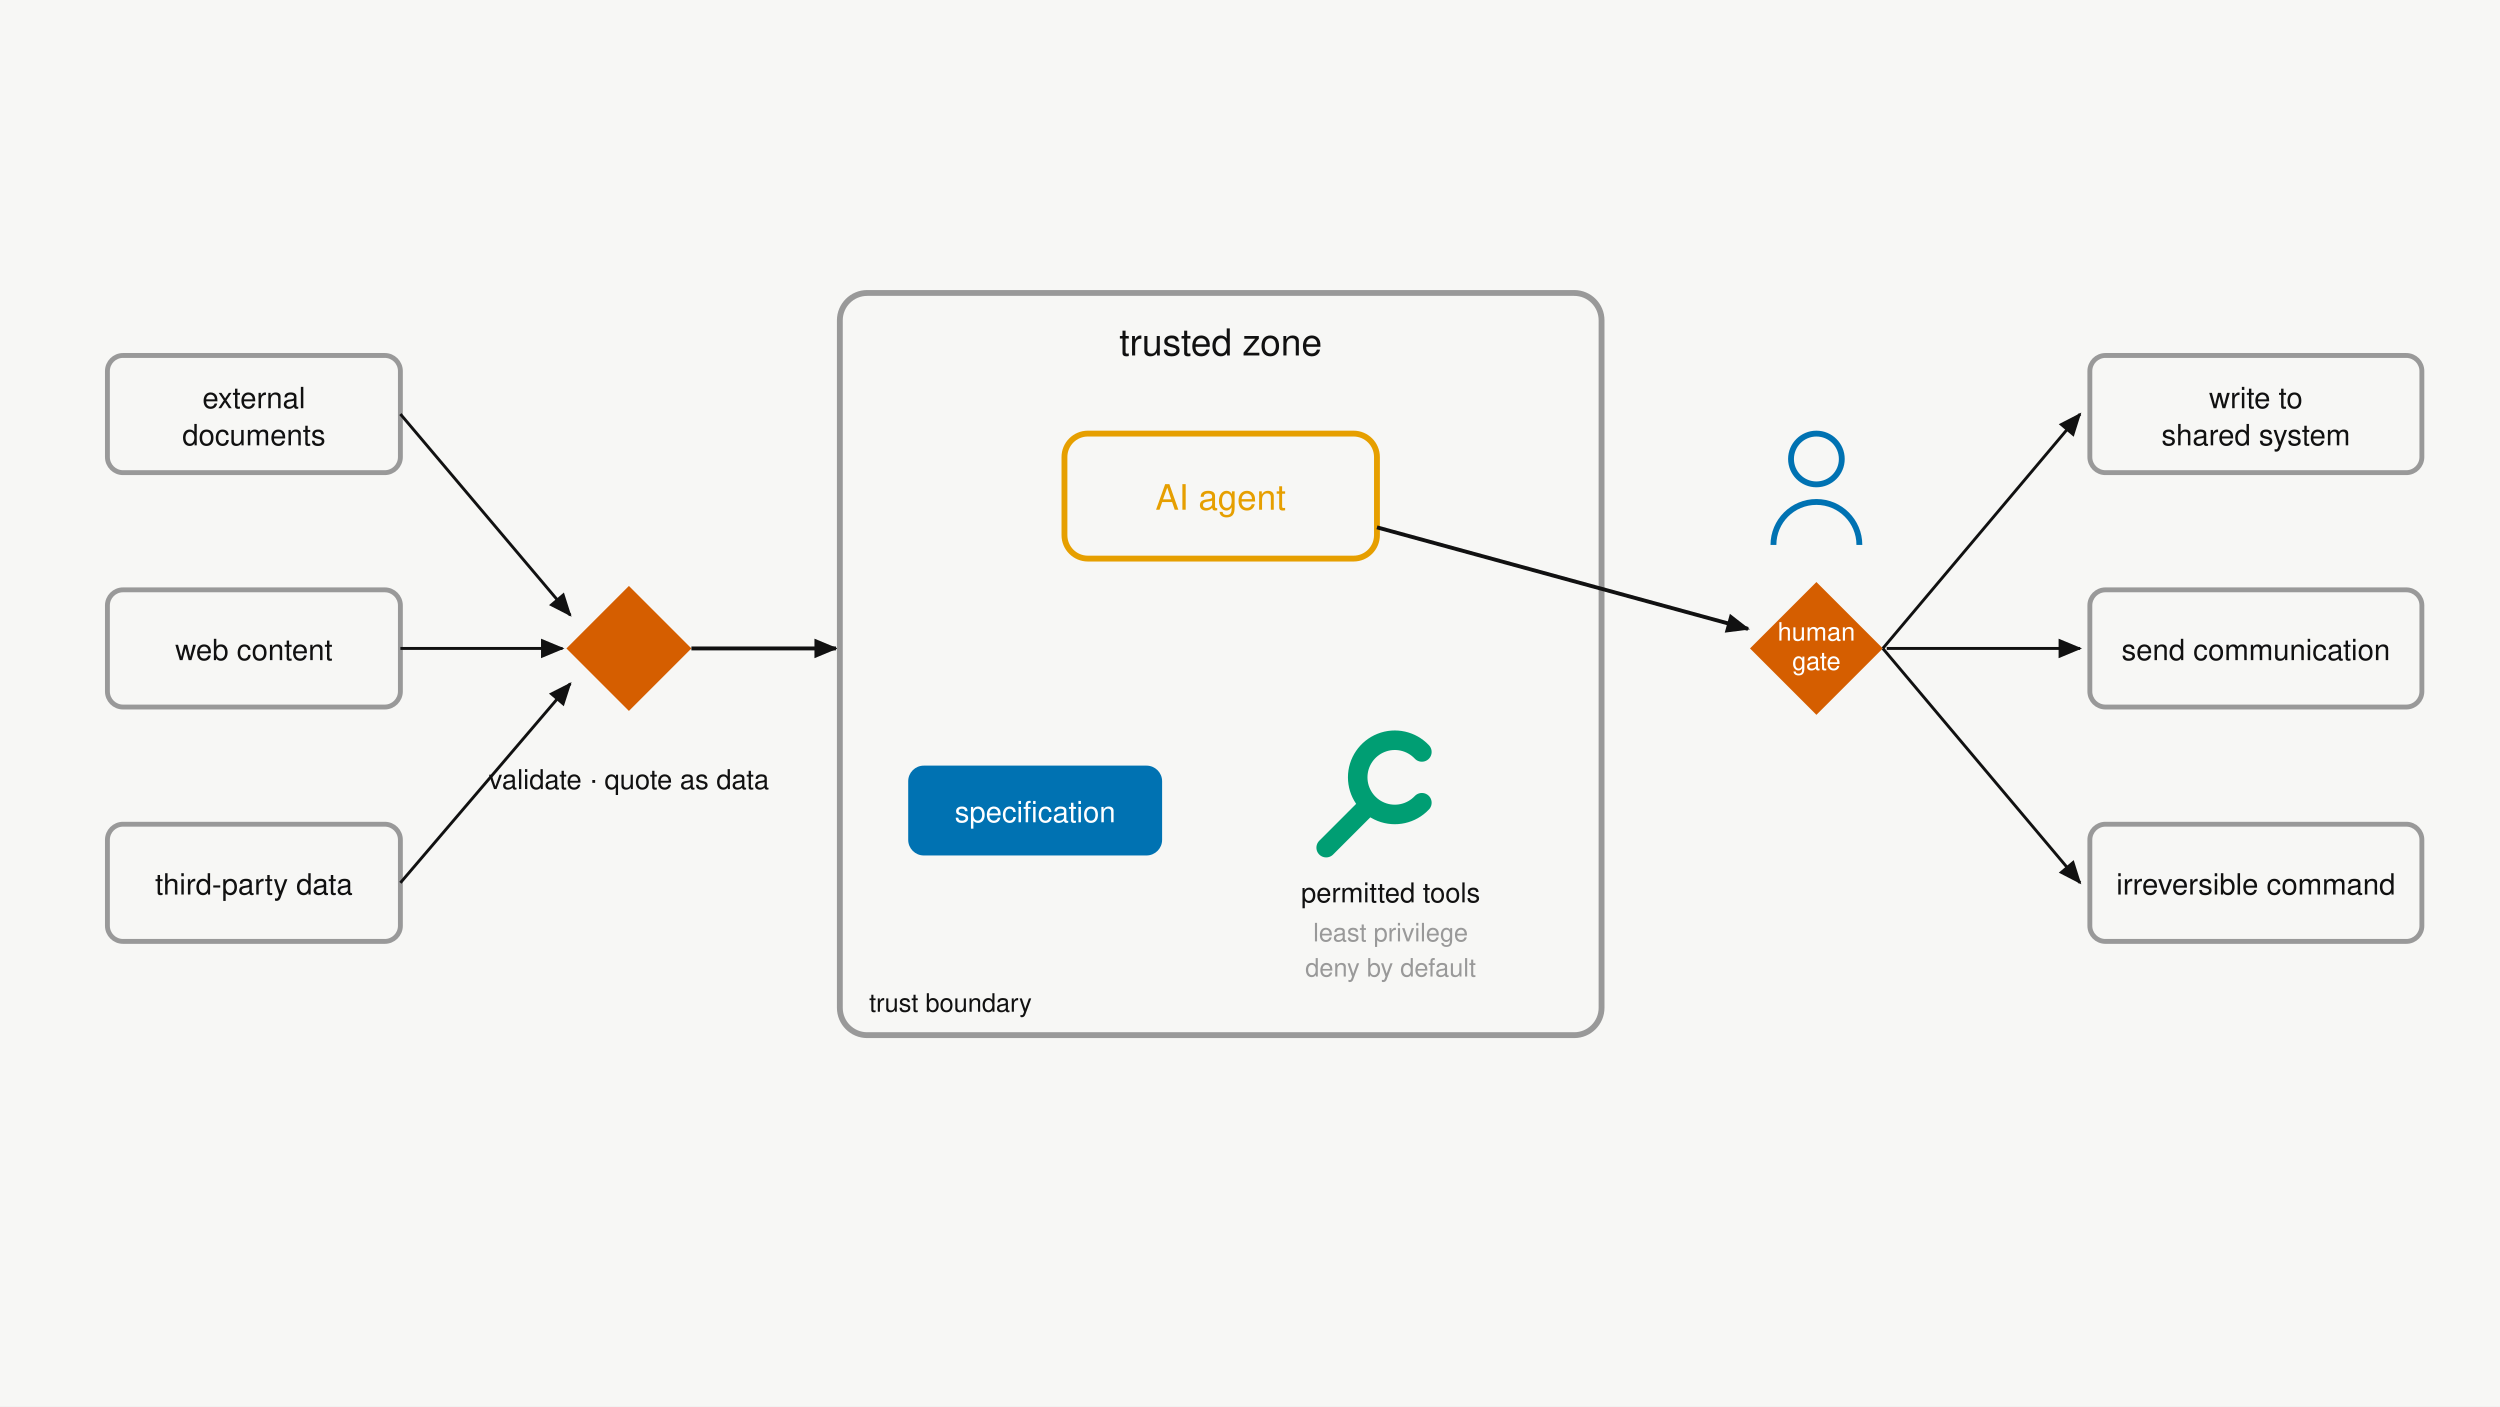
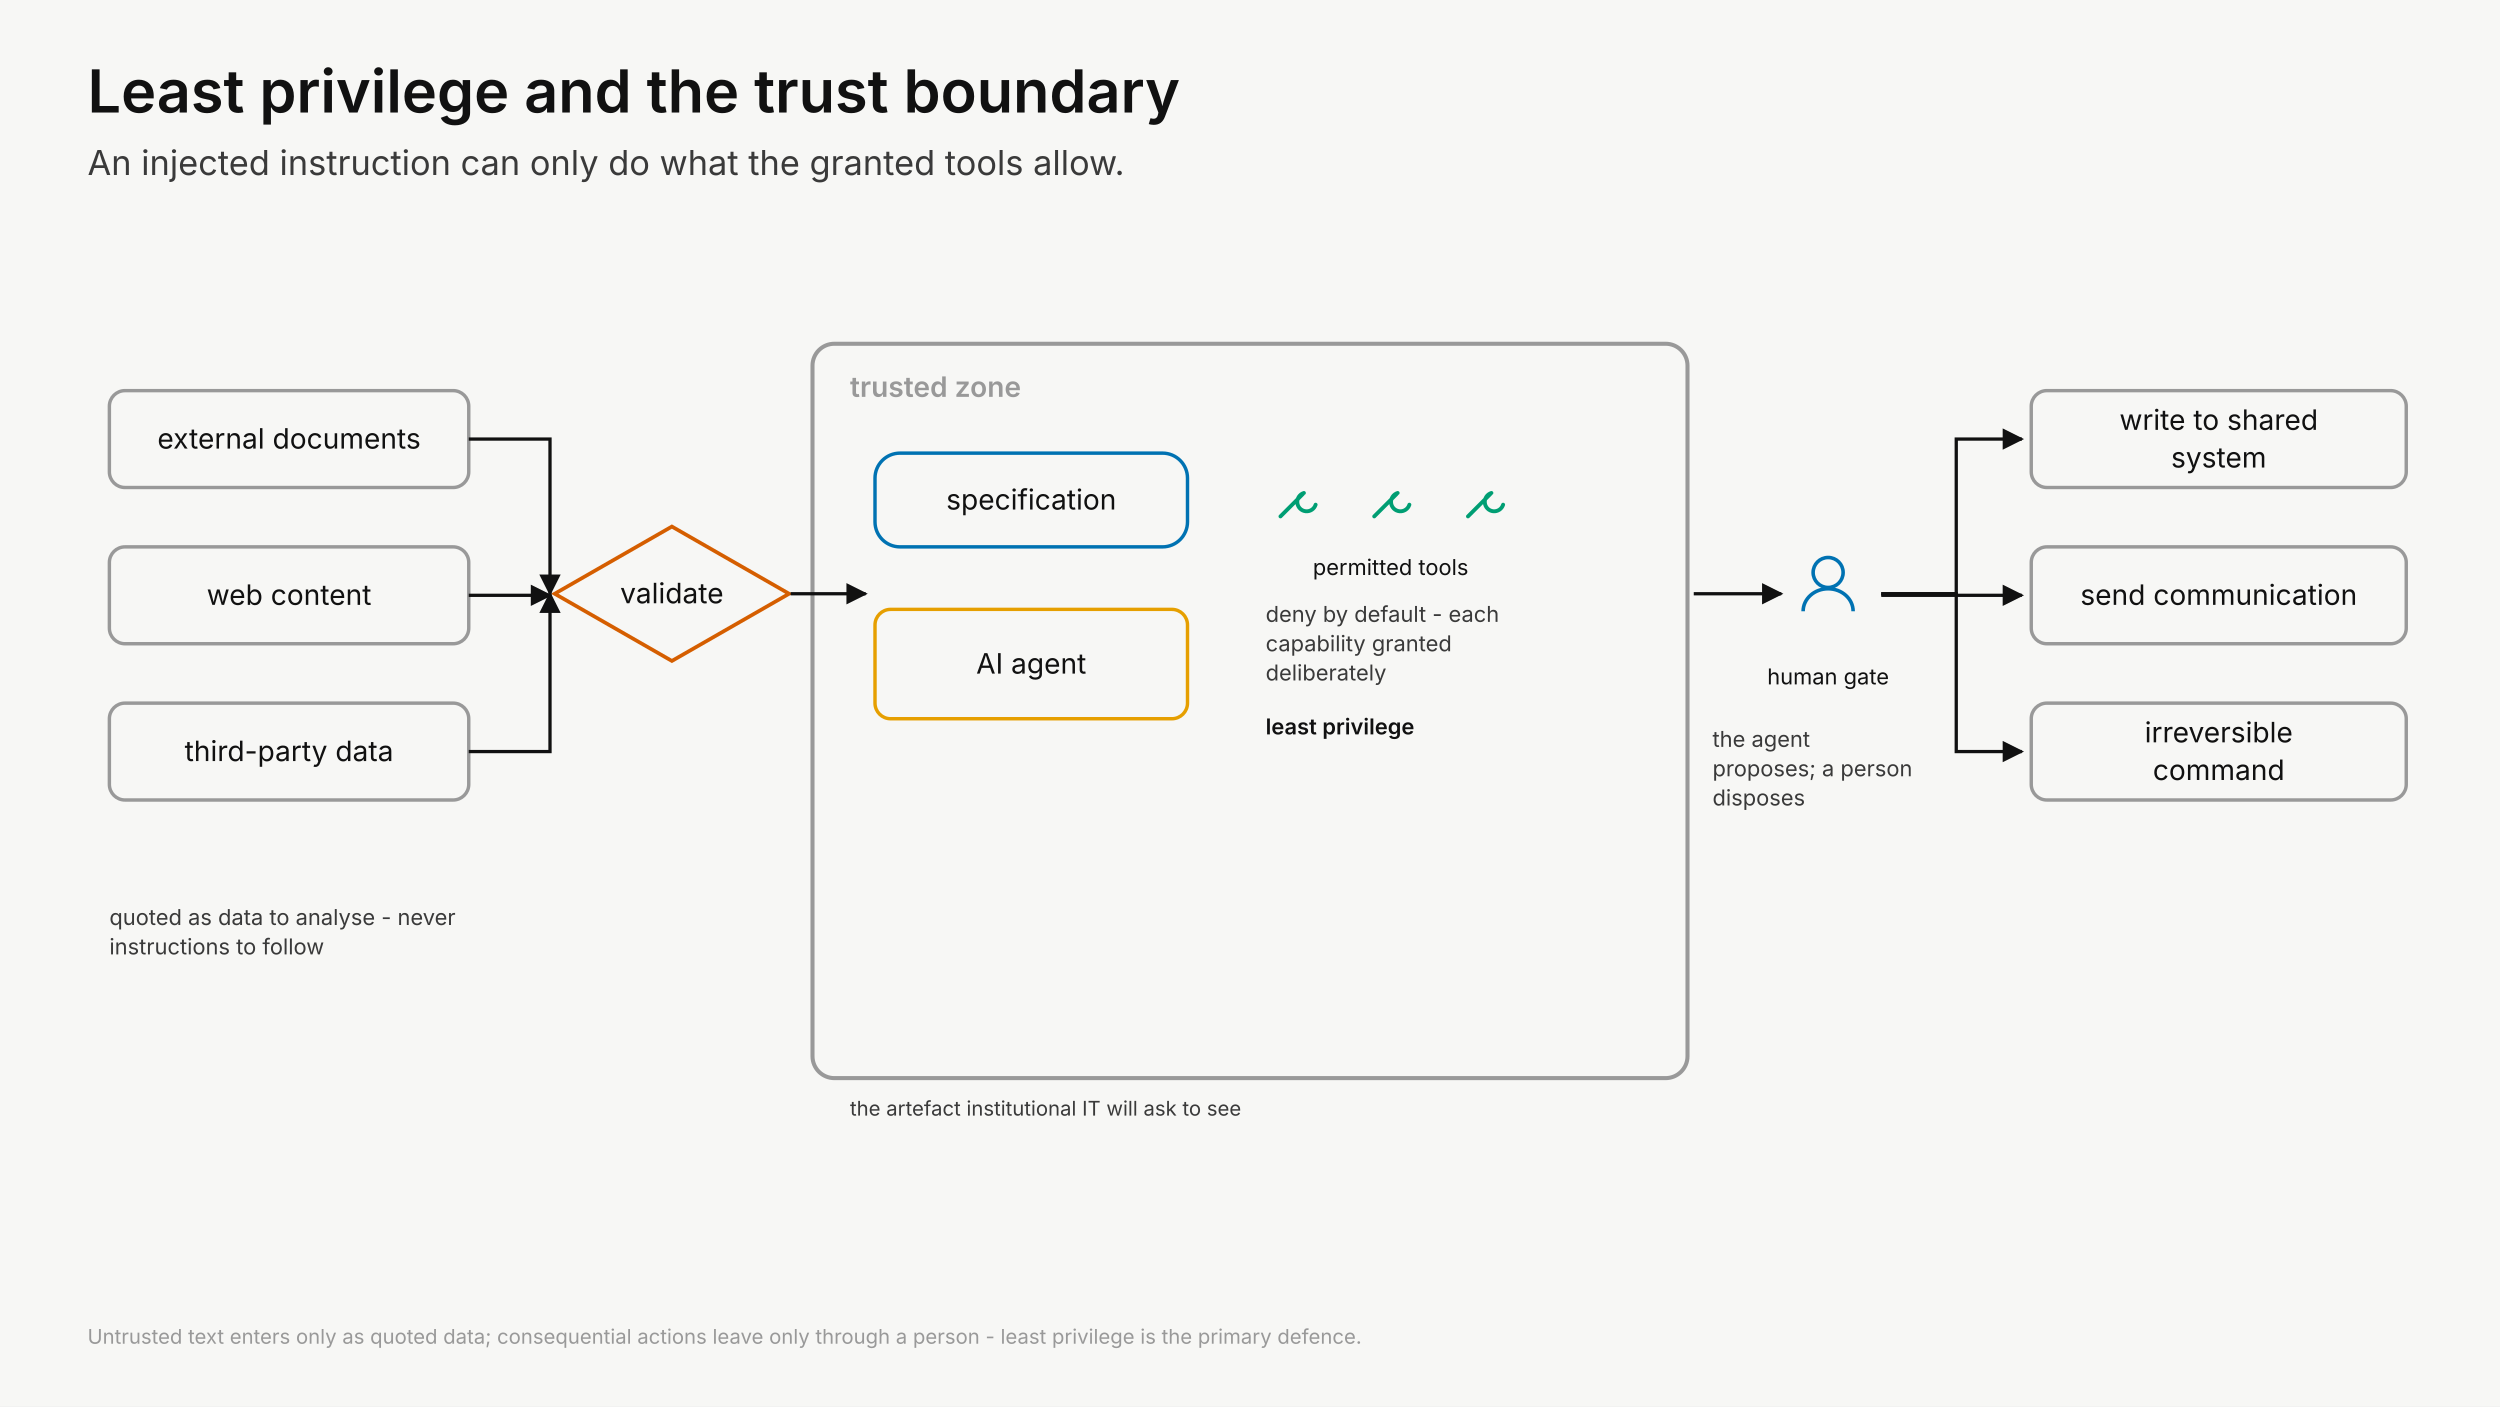
- <svg xmlns="http://www.w3.org/2000/svg" width="1280" height="720" viewBox="0 0 1280 720" font-family="Helvetica, Arial, sans-serif">
+ <svg xmlns="http://www.w3.org/2000/svg" width="1600" height="900" viewBox="0 0 1600 900" role="img">
  <defs>
-     <marker id="ah" markerWidth="12" markerHeight="10" refX="11" refY="5" orient="auto" markerUnits="userSpaceOnUse">
-       <path d="M0,0 L12,5 L0,10 Z" fill="#111111" />
+     <marker id="ah122" viewBox="0 0 10 10" refX="9" refY="5" markerWidth="6.5" markerHeight="6.5" orient="auto-start-reverse">
+       <path d="M0,0 L10,5 L0,10 z" fill="#111111" />
    </marker>
  </defs>
-   <rect width="1280" height="720" fill="#F7F7F5" />
-   <rect x="55" y="182" width="150" height="60" rx="8" fill="none" stroke="#999999" stroke-width="2.5" />
-   <text x="130" y="209" font-size="15" fill="#111111" text-anchor="middle">external</text>
-   <text x="130" y="228" font-size="15" fill="#111111" text-anchor="middle">documents</text>
-   <rect x="55" y="302" width="150" height="60" rx="8" fill="none" stroke="#999999" stroke-width="2.5" />
-   <text x="130" y="338" font-size="15" fill="#111111" text-anchor="middle">web content</text>
-   <rect x="55" y="422" width="150" height="60" rx="8" fill="none" stroke="#999999" stroke-width="2.5" />
-   <text x="130" y="458" font-size="15" fill="#111111" text-anchor="middle">third-party data</text>
-   <line x1="205" y1="212" x2="292" y2="315" stroke="#111111" stroke-width="1.5" marker-end="url(#ah)" />
-   <line x1="205" y1="332" x2="288" y2="332" stroke="#111111" stroke-width="1.5" marker-end="url(#ah)" />
-   <line x1="205" y1="452" x2="292" y2="350" stroke="#111111" stroke-width="1.5" marker-end="url(#ah)" />
-   <polygon points="322,300 354,332 322,364 290,332" fill="#D55E00" />
-   <text x="322" y="404" font-size="14" fill="#111111" text-anchor="middle">validate · quote as data</text>
-   <line x1="354" y1="332" x2="428" y2="332" stroke="#111111" stroke-width="2" marker-end="url(#ah)" />
-   <rect x="430" y="150" width="390" height="380" rx="14" fill="none" stroke="#999999" stroke-width="3" />
-   <text x="625" y="182" font-size="19" fill="#111111" text-anchor="middle">trusted zone</text>
-   <text x="445" y="518" font-size="13" fill="#111111">trust boundary</text>
-   <rect x="545" y="222" width="160" height="64" rx="12" fill="none" stroke="#E69F00" stroke-width="3" />
-   <text x="625" y="261" font-size="18" fill="#E69F00" text-anchor="middle">AI agent</text>
-   <rect x="465" y="392" width="130" height="46" rx="8" fill="#0072B2" />
-   <text x="530" y="421" font-size="15" fill="#FFFFFF" text-anchor="middle">specification</text>
-   <g stroke="#009E73" stroke-width="10" fill="none" stroke-linecap="round" transform="translate(715,398)">
-     <path d="M13,-13 A19,19 0 1 0 13,13" />
-     <path d="M-14,14 L-36,36" />
-   </g>
-   <text x="712" y="462" font-size="14" fill="#111111" text-anchor="middle">permitted tools</text>
-   <text x="712" y="482" font-size="13" fill="#999999" text-anchor="middle">least privilege</text>
-   <text x="712" y="500" font-size="13" fill="#999999" text-anchor="middle">deny by default</text>
-   <line x1="705" y1="270" x2="895" y2="322" stroke="#111111" stroke-width="2" marker-end="url(#ah)" />
-   <circle cx="930" cy="235" r="13" fill="none" stroke="#0072B2" stroke-width="3" />
-   <path d="M908,279 a22,22 0 0 1 44,0" fill="none" stroke="#0072B2" stroke-width="3" />
-   <polygon points="930,298 964,332 930,366 896,332" fill="#D55E00" />
-   <text x="930" y="328" font-size="13" fill="#FFFFFF" text-anchor="middle">human</text>
-   <text x="930" y="343" font-size="13" fill="#FFFFFF" text-anchor="middle">gate</text>
-   <line x1="964" y1="332" x2="1065" y2="212" stroke="#111111" stroke-width="1.5" marker-end="url(#ah)" />
-   <line x1="966" y1="332" x2="1065" y2="332" stroke="#111111" stroke-width="1.5" marker-end="url(#ah)" />
-   <line x1="964" y1="332" x2="1065" y2="452" stroke="#111111" stroke-width="1.5" marker-end="url(#ah)" />
-   <rect x="1070" y="182" width="170" height="60" rx="8" fill="none" stroke="#999999" stroke-width="2.5" />
-   <text x="1155" y="209" font-size="15" fill="#111111" text-anchor="middle">write to</text>
-   <text x="1155" y="228" font-size="15" fill="#111111" text-anchor="middle">shared system</text>
-   <rect x="1070" y="302" width="170" height="60" rx="8" fill="none" stroke="#999999" stroke-width="2.5" />
-   <text x="1155" y="338" font-size="15" fill="#111111" text-anchor="middle">send communication</text>
-   <rect x="1070" y="422" width="170" height="60" rx="8" fill="none" stroke="#999999" stroke-width="2.5" />
-   <text x="1155" y="458" font-size="15" fill="#111111" text-anchor="middle">irreversible command</text>
+   <rect width="1600" height="900" fill="#F7F7F5" />
+   <text x="56.0" y="72.0" font-family="Inter, 'Helvetica Neue', Helvetica, Arial, sans-serif" font-size="38" fill="#111111" font-weight="600" text-anchor="start">Least privilege and the trust boundary</text>
+   <text x="56.0" y="112.0" font-family="Inter, 'Helvetica Neue', Helvetica, Arial, sans-serif" font-size="22" fill="#3A3A3A" font-weight="400" text-anchor="start">An injected instruction can only do what the granted tools allow.</text>
+   <rect x="520.0" y="220.0" width="560.0" height="470.0" rx="14" fill="none" stroke="#999999" stroke-width="2.6" />
+   <text x="544.0" y="254.0" font-family="Inter, 'Helvetica Neue', Helvetica, Arial, sans-serif" font-size="18" fill="#999999" font-weight="600" text-anchor="start">trusted zone</text>
+   <text x="544.0" y="714.0" font-family="Inter, 'Helvetica Neue', Helvetica, Arial, sans-serif" font-size="13" fill="#3A3A3A" font-weight="400" text-anchor="start">the artefact institutional IT will ask to see</text>
+   <rect x="560.0" y="290.0" width="200.0" height="60.0" rx="16" fill="none" stroke="#0072B2" stroke-width="2.2" />
+   <text x="660.0" y="326.1" font-family="Inter, 'Helvetica Neue', Helvetica, Arial, sans-serif" font-size="18" fill="#111111" font-weight="400" text-anchor="middle">specification</text>
+   <rect x="560.0" y="390.0" width="200.0" height="70.0" rx="10" fill="none" stroke="#E69F00" stroke-width="2.2" />
+   <text x="660.0" y="431.1" font-family="Inter, 'Helvetica Neue', Helvetica, Arial, sans-serif" font-size="18" fill="#111111" font-weight="400" text-anchor="middle">AI agent</text>
+   <path d="M819.5,330.5 l14.25,-14.25 M834.5,315.5 a6.0,6.0 0 1 0 7.5,7.5" fill="none" stroke="#009E73" stroke-width="2.5" stroke-linecap="round" />
+   <path d="M879.5,330.5 l14.25,-14.25 M894.5,315.5 a6.0,6.0 0 1 0 7.5,7.5" fill="none" stroke="#009E73" stroke-width="2.5" stroke-linecap="round" />
+   <path d="M939.5,330.5 l14.25,-14.25 M954.5,315.5 a6.0,6.0 0 1 0 7.5,7.5" fill="none" stroke="#009E73" stroke-width="2.5" stroke-linecap="round" />
+   <text x="890.0" y="368.0" font-family="Inter, 'Helvetica Neue', Helvetica, Arial, sans-serif" font-size="14" fill="#111111" font-weight="400" text-anchor="middle">permitted tools</text>
+   <text x="810.0" y="398.0" font-family="Inter, 'Helvetica Neue', Helvetica, Arial, sans-serif" font-size="14" fill="#3A3A3A" font-weight="400" text-anchor="start">deny by default - each</text>
+   <text x="810.0" y="416.8" font-family="Inter, 'Helvetica Neue', Helvetica, Arial, sans-serif" font-size="14" fill="#3A3A3A" font-weight="400" text-anchor="start">capability granted</text>
+   <text x="810.0" y="435.5" font-family="Inter, 'Helvetica Neue', Helvetica, Arial, sans-serif" font-size="14" fill="#3A3A3A" font-weight="400" text-anchor="start">deliberately</text>
+   <text x="810.0" y="470.0" font-family="Inter, 'Helvetica Neue', Helvetica, Arial, sans-serif" font-size="14" fill="#111111" font-weight="600" text-anchor="start">least privilege</text>
+   <rect x="70.0" y="250.0" width="230.0" height="62.0" rx="10" fill="none" stroke="#999999" stroke-width="2.2" />
+   <text x="185.0" y="287.1" font-family="Inter, 'Helvetica Neue', Helvetica, Arial, sans-serif" font-size="18" fill="#111111" font-weight="400" text-anchor="middle">external documents</text>
+   <rect x="70.0" y="350.0" width="230.0" height="62.0" rx="10" fill="none" stroke="#999999" stroke-width="2.2" />
+   <text x="185.0" y="387.1" font-family="Inter, 'Helvetica Neue', Helvetica, Arial, sans-serif" font-size="18" fill="#111111" font-weight="400" text-anchor="middle">web content</text>
+   <rect x="70.0" y="450.0" width="230.0" height="62.0" rx="10" fill="none" stroke="#999999" stroke-width="2.2" />
+   <text x="185.0" y="487.1" font-family="Inter, 'Helvetica Neue', Helvetica, Arial, sans-serif" font-size="18" fill="#111111" font-weight="400" text-anchor="middle">third-party data</text>
+   <polygon points="430,337.0 505.0,380 430,423.0 355.0,380" fill="none" stroke="#D55E00" stroke-width="2.4" />
+   <text x="430.0" y="386.1" font-family="Inter, 'Helvetica Neue', Helvetica, Arial, sans-serif" font-size="18" fill="#111111" font-weight="400" text-anchor="middle">validate</text>
+   <path d="M300.0,281.0 L352.0,281.0 L352.0,380.0" fill="none" stroke="#111111" stroke-width="2.1" marker-end="url(#ah122)" />
+   <line x1="300.0" y1="381.0" x2="352.0" y2="381.0" stroke="#111111" stroke-width="2.1" marker-end="url(#ah122)" />
+   <path d="M300.0,481.0 L352.0,481.0 L352.0,380.0" fill="none" stroke="#111111" stroke-width="2.1" marker-end="url(#ah122)" />
+   <line x1="506.0" y1="380.0" x2="554.0" y2="380.0" stroke="#111111" stroke-width="2.1" marker-end="url(#ah122)" />
+   <text x="70.0" y="592.0" font-family="Inter, 'Helvetica Neue', Helvetica, Arial, sans-serif" font-size="14" fill="#3A3A3A" font-weight="400" text-anchor="start">quoted as data to analyse - never</text>
+   <text x="70.0" y="610.8" font-family="Inter, 'Helvetica Neue', Helvetica, Arial, sans-serif" font-size="14" fill="#3A3A3A" font-weight="400" text-anchor="start">instructions to follow</text>
+   <rect x="1300.0" y="250.0" width="240.0" height="62.0" rx="10" fill="none" stroke="#999999" stroke-width="2.2" />
+   <text x="1420.0" y="275.1" font-family="Inter, 'Helvetica Neue', Helvetica, Arial, sans-serif" font-size="18" fill="#111111" font-weight="400" text-anchor="middle">write to shared</text>
+   <text x="1420.0" y="299.2" font-family="Inter, 'Helvetica Neue', Helvetica, Arial, sans-serif" font-size="18" fill="#111111" font-weight="400" text-anchor="middle">system</text>
+   <rect x="1300.0" y="350.0" width="240.0" height="62.0" rx="10" fill="none" stroke="#999999" stroke-width="2.2" />
+   <text x="1420.0" y="387.1" font-family="Inter, 'Helvetica Neue', Helvetica, Arial, sans-serif" font-size="18" fill="#111111" font-weight="400" text-anchor="middle">send communication</text>
+   <rect x="1300.0" y="450.0" width="240.0" height="62.0" rx="10" fill="none" stroke="#999999" stroke-width="2.2" />
+   <text x="1420.0" y="475.1" font-family="Inter, 'Helvetica Neue', Helvetica, Arial, sans-serif" font-size="18" fill="#111111" font-weight="400" text-anchor="middle">irreversible</text>
+   <text x="1420.0" y="499.2" font-family="Inter, 'Helvetica Neue', Helvetica, Arial, sans-serif" font-size="18" fill="#111111" font-weight="400" text-anchor="middle">command</text>
+   <circle cx="1170" cy="366.4" r="9.6" fill="none" stroke="#0072B2" stroke-width="2.3" />
+   <path d="M1154,391.2 a16,14.4 0 0 1 32,0" fill="none" stroke="#0072B2" stroke-width="2.3" />
+   <text x="1170.0" y="438.0" font-family="Inter, 'Helvetica Neue', Helvetica, Arial, sans-serif" font-size="14" fill="#111111" font-weight="400" text-anchor="middle">human gate</text>
+   <line x1="1084.0" y1="380.0" x2="1140.0" y2="380.0" stroke="#111111" stroke-width="2.1" marker-end="url(#ah122)" />
+   <path d="M1204.0,380.0 L1252.0,380.0 L1252.0,281.0 L1294.0,281.0" fill="none" stroke="#111111" stroke-width="2.1" marker-end="url(#ah122)" />
+   <line x1="1204.0" y1="381.0" x2="1294.0" y2="381.0" stroke="#111111" stroke-width="2.1" marker-end="url(#ah122)" />
+   <path d="M1204.0,380.0 L1252.0,380.0 L1252.0,481.0 L1294.0,481.0" fill="none" stroke="#111111" stroke-width="2.1" marker-end="url(#ah122)" />
+   <text x="1096.0" y="478.0" font-family="Inter, 'Helvetica Neue', Helvetica, Arial, sans-serif" font-size="14" fill="#3A3A3A" font-weight="400" text-anchor="start">the agent</text>
+   <text x="1096.0" y="496.8" font-family="Inter, 'Helvetica Neue', Helvetica, Arial, sans-serif" font-size="14" fill="#3A3A3A" font-weight="400" text-anchor="start">proposes; a person</text>
+   <text x="1096.0" y="515.5" font-family="Inter, 'Helvetica Neue', Helvetica, Arial, sans-serif" font-size="14" fill="#3A3A3A" font-weight="400" text-anchor="start">disposes</text>
+   <text x="56.0" y="860.0" font-family="Inter, 'Helvetica Neue', Helvetica, Arial, sans-serif" font-size="13" fill="#999999" font-weight="400" text-anchor="start">Untrusted text enters only as quoted data; consequential actions leave only through a person - least privilege is the primary defence.</text>
</svg>
